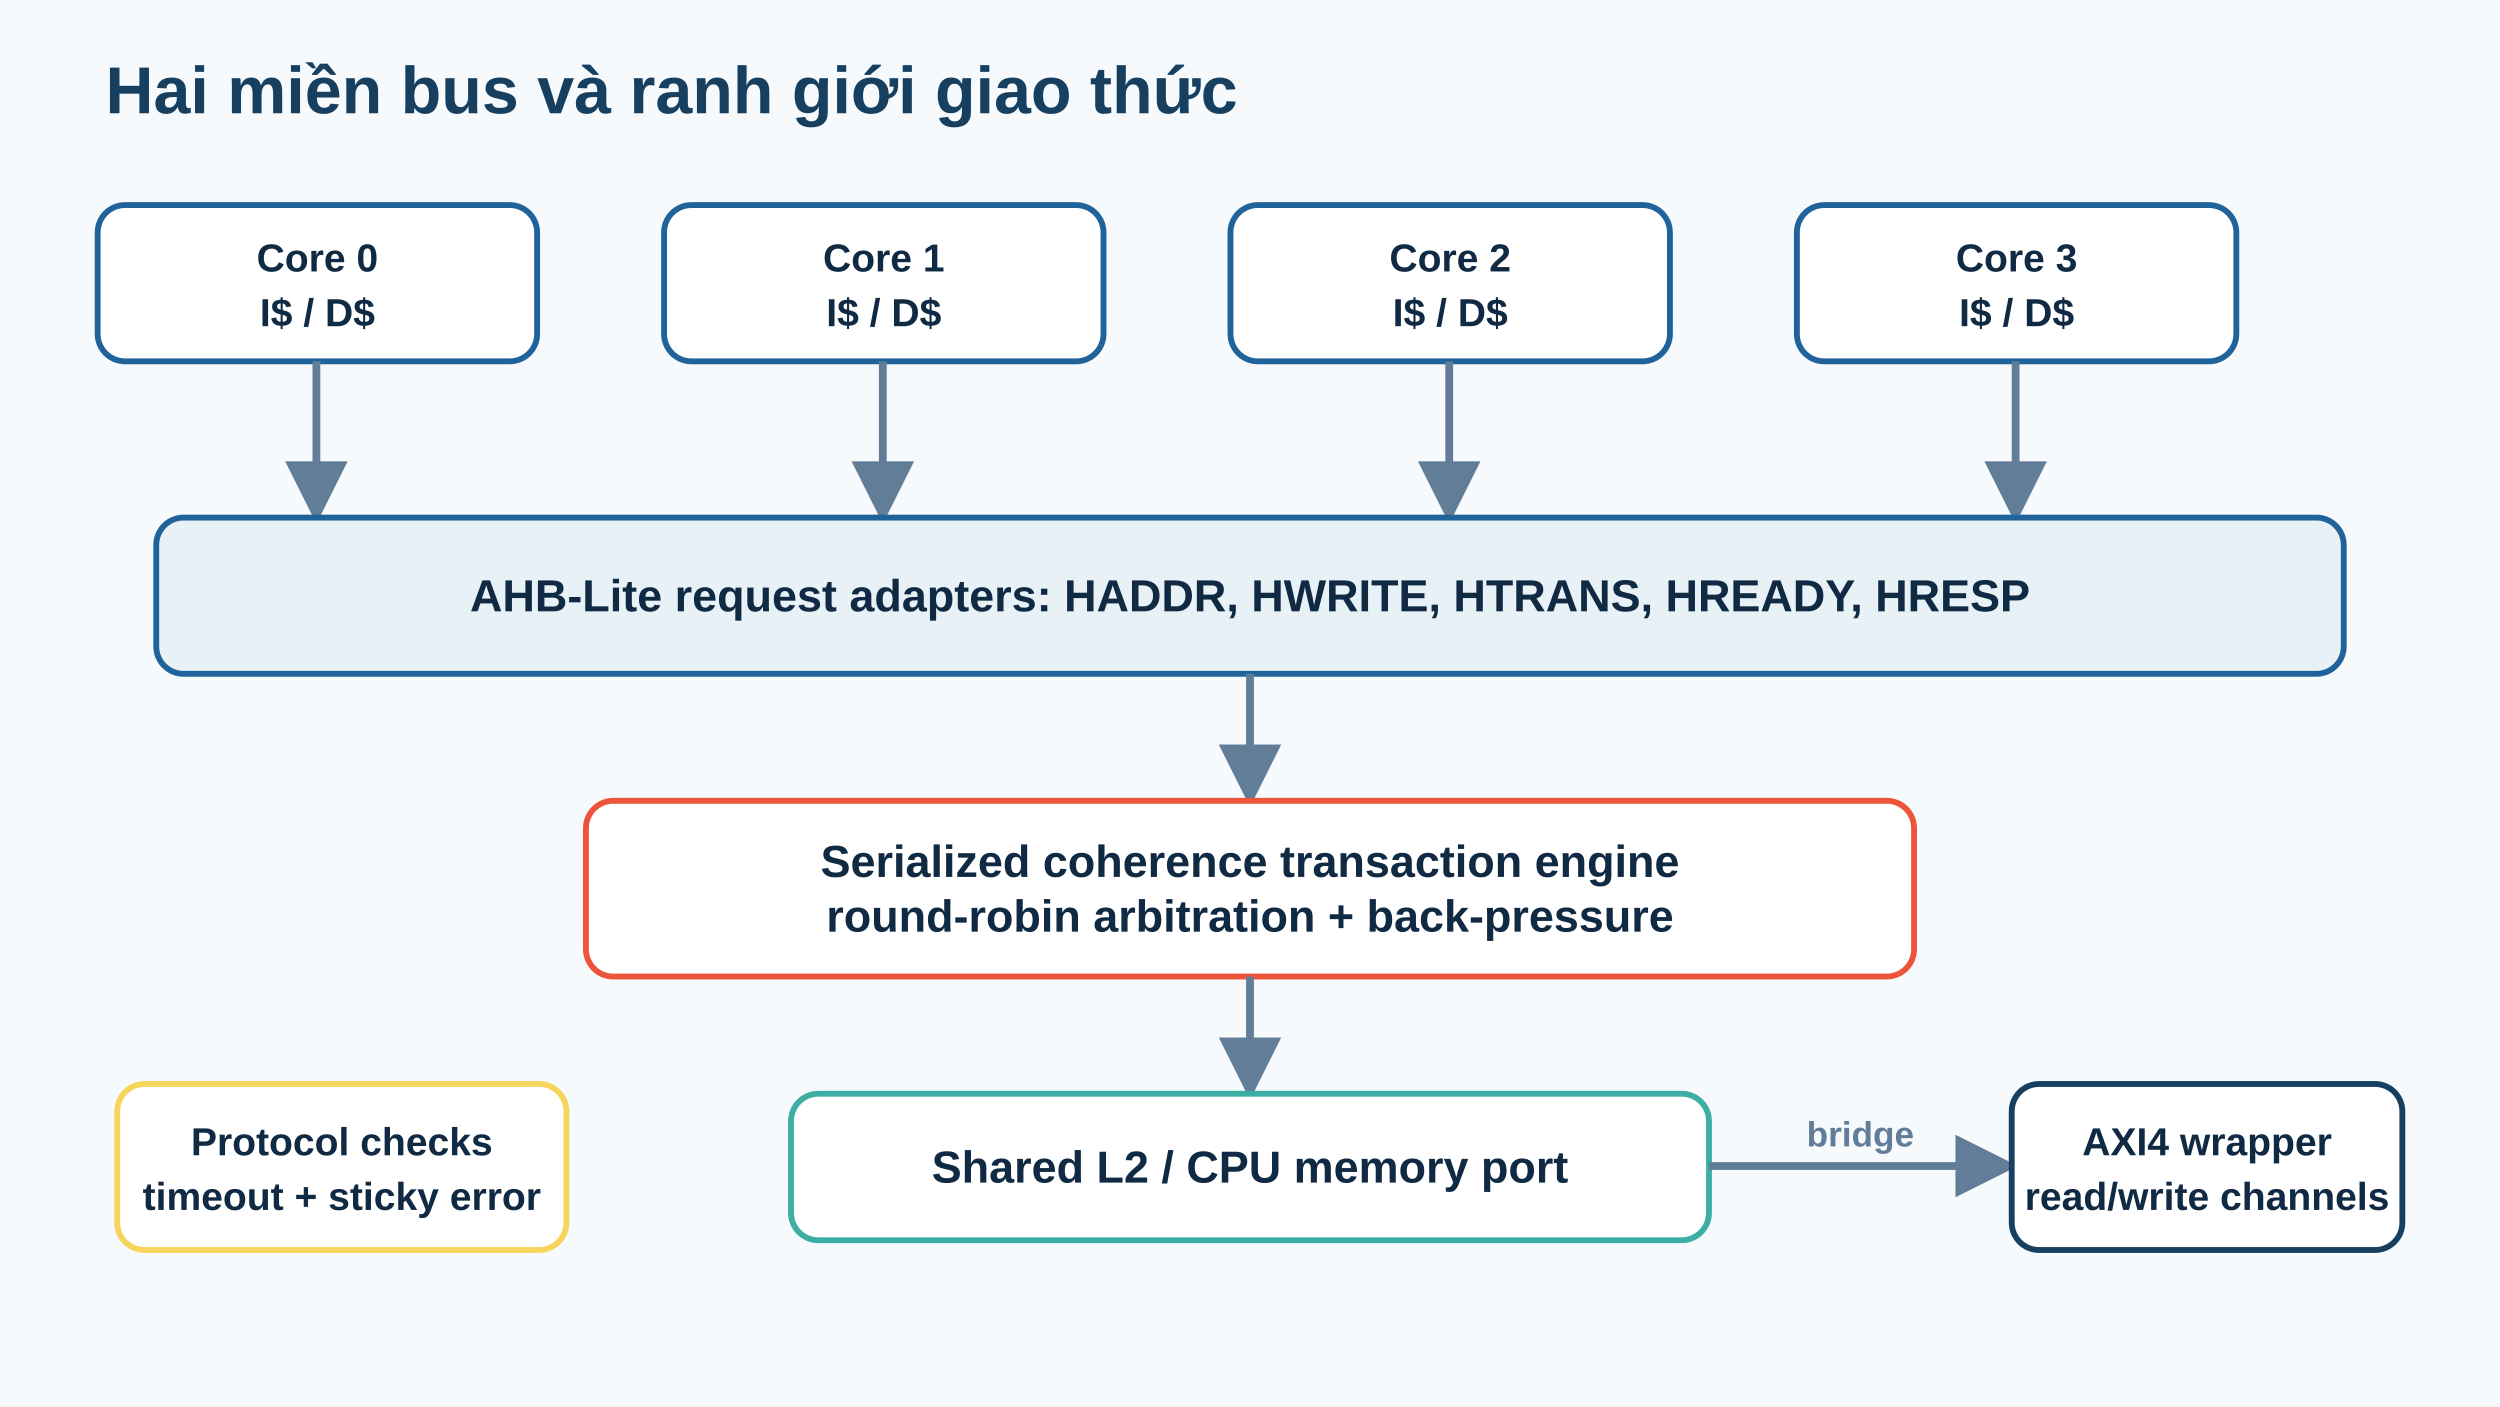
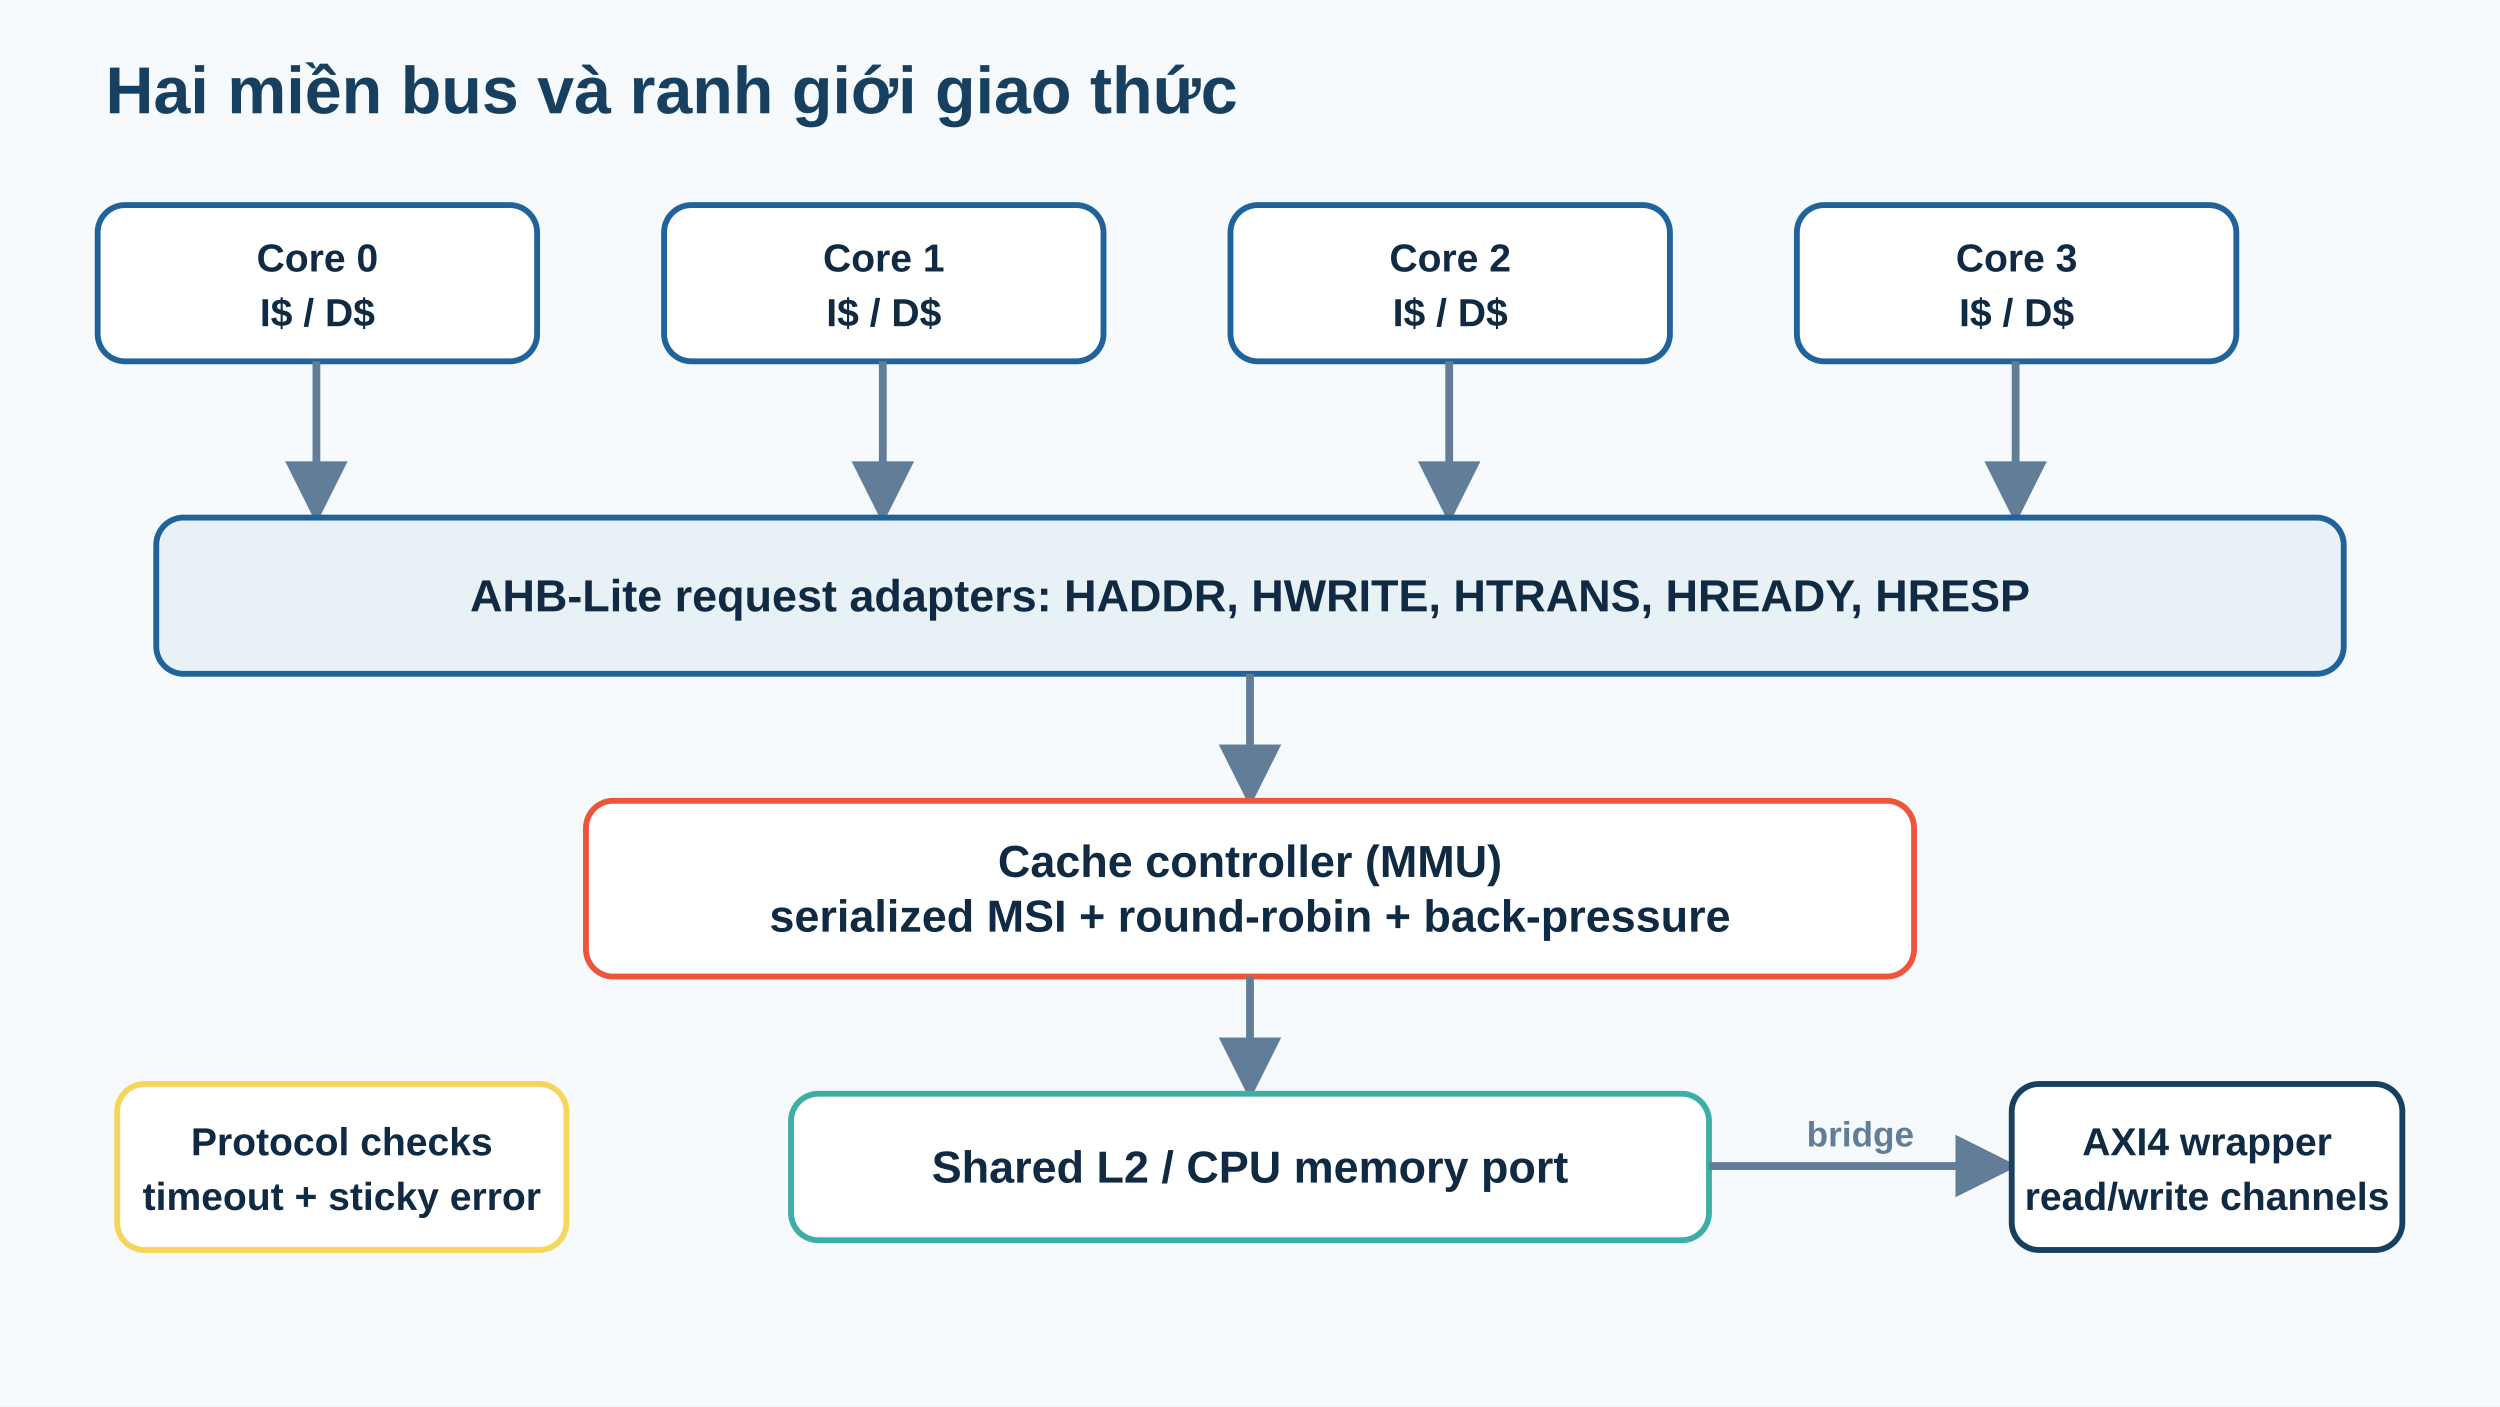
<svg xmlns="http://www.w3.org/2000/svg" width="1280" height="720" viewBox="0 0 1280 720">
  <defs>
    <marker id="arrow" viewBox="0 0 10 10" refX="9" refY="5" markerWidth="8" markerHeight="8" orient="auto-start-reverse">
      <path d="M 0 0 L 10 5 L 0 10 z" fill="#627D98" />
    </marker>
  </defs>
  <rect width="1280" height="720" fill="#F7FAFC" />
  <text x="54" y="58" font-family="Segoe UI, Arial, sans-serif" font-size="34" font-weight="750" text-anchor="start" fill="#173F5F">Hai miền bus và ranh giới giao thức</text>
  <rect x="50" y="105" width="225" height="80" rx="14" fill="#FFFFFF" stroke="#20639B" stroke-width="3" />
  <text x="162.5" y="139" font-family="Segoe UI, Arial, sans-serif" font-size="20" font-weight="650" text-anchor="middle" fill="#102A43">Core 0</text>
  <text x="162.5" y="167" font-family="Segoe UI, Arial, sans-serif" font-size="20" font-weight="650" text-anchor="middle" fill="#102A43">I$ / D$</text>
  <rect x="340" y="105" width="225" height="80" rx="14" fill="#FFFFFF" stroke="#20639B" stroke-width="3" />
  <text x="452.5" y="139" font-family="Segoe UI, Arial, sans-serif" font-size="20" font-weight="650" text-anchor="middle" fill="#102A43">Core 1</text>
  <text x="452.5" y="167" font-family="Segoe UI, Arial, sans-serif" font-size="20" font-weight="650" text-anchor="middle" fill="#102A43">I$ / D$</text>
  <rect x="630" y="105" width="225" height="80" rx="14" fill="#FFFFFF" stroke="#20639B" stroke-width="3" />
  <text x="742.5" y="139" font-family="Segoe UI, Arial, sans-serif" font-size="20" font-weight="650" text-anchor="middle" fill="#102A43">Core 2</text>
  <text x="742.5" y="167" font-family="Segoe UI, Arial, sans-serif" font-size="20" font-weight="650" text-anchor="middle" fill="#102A43">I$ / D$</text>
  <rect x="920" y="105" width="225" height="80" rx="14" fill="#FFFFFF" stroke="#20639B" stroke-width="3" />
  <text x="1032.5" y="139" font-family="Segoe UI, Arial, sans-serif" font-size="20" font-weight="650" text-anchor="middle" fill="#102A43">Core 3</text>
  <text x="1032.5" y="167" font-family="Segoe UI, Arial, sans-serif" font-size="20" font-weight="650" text-anchor="middle" fill="#102A43">I$ / D$</text>
  <line x1="162" y1="185" x2="162" y2="265" stroke="#627D98" stroke-width="4" marker-end="url(#arrow)" />
  <line x1="452" y1="185" x2="452" y2="265" stroke="#627D98" stroke-width="4" marker-end="url(#arrow)" />
  <line x1="742" y1="185" x2="742" y2="265" stroke="#627D98" stroke-width="4" marker-end="url(#arrow)" />
  <line x1="1032" y1="185" x2="1032" y2="265" stroke="#627D98" stroke-width="4" marker-end="url(#arrow)" />
  <rect x="80" y="265" width="1120" height="80" rx="14" fill="#E8F1F5" stroke="#20639B" stroke-width="3" />
  <text x="640" y="313" font-family="Segoe UI, Arial, sans-serif" font-size="23" font-weight="650" text-anchor="middle" fill="#102A43">AHB-Lite request adapters: HADDR, HWRITE, HTRANS, HREADY, HRESP</text>
  <line x1="640" y1="345" x2="640" y2="410" stroke="#627D98" stroke-width="4" marker-end="url(#arrow)" />
  <rect x="300" y="410" width="680" height="90" rx="14" fill="#FFFFFF" stroke="#ED553B" stroke-width="3" />
-   <text x="640" y="449" font-family="Segoe UI, Arial, sans-serif" font-size="23" font-weight="650" text-anchor="middle" fill="#102A43">Serialized coherence transaction engine</text>
-   <text x="640" y="477" font-family="Segoe UI, Arial, sans-serif" font-size="23" font-weight="650" text-anchor="middle" fill="#102A43">round-robin arbitration + back-pressure</text>
+   <text x="640" y="449" font-family="Segoe UI, Arial, sans-serif" font-size="23" font-weight="650" text-anchor="middle" fill="#102A43">Cache controller (MMU)</text>
+   <text x="640" y="477" font-family="Segoe UI, Arial, sans-serif" font-size="23" font-weight="650" text-anchor="middle" fill="#102A43">serialized MSI + round-robin + back-pressure</text>
  <line x1="640" y1="500" x2="640" y2="560" stroke="#627D98" stroke-width="4" marker-end="url(#arrow)" />
  <rect x="405" y="560" width="470" height="75" rx="14" fill="#FFFFFF" stroke="#3CAEA3" stroke-width="3" />
  <text x="640" y="605.5" font-family="Segoe UI, Arial, sans-serif" font-size="23" font-weight="650" text-anchor="middle" fill="#102A43">Shared L2 / CPU memory port</text>
  <line x1="875" y1="597" x2="1030" y2="597" stroke="#627D98" stroke-width="4" marker-end="url(#arrow)" />
  <text x="952.5" y="587" font-family="Segoe UI, Arial, sans-serif" font-size="18" font-weight="600" text-anchor="middle" fill="#627D98">bridge</text>
  <rect x="1030" y="555" width="200" height="85" rx="14" fill="#FFFFFF" stroke="#173F5F" stroke-width="3" />
  <text x="1130" y="591.5" font-family="Segoe UI, Arial, sans-serif" font-size="20" font-weight="650" text-anchor="middle" fill="#102A43">AXI4 wrapper</text>
  <text x="1130" y="619.5" font-family="Segoe UI, Arial, sans-serif" font-size="20" font-weight="650" text-anchor="middle" fill="#102A43">read/write channels</text>
  <rect x="60" y="555" width="230" height="85" rx="14" fill="#FFFFFF" stroke="#F6D55C" stroke-width="3" />
  <text x="175" y="591.5" font-family="Segoe UI, Arial, sans-serif" font-size="20" font-weight="650" text-anchor="middle" fill="#102A43">Protocol checks</text>
  <text x="175" y="619.5" font-family="Segoe UI, Arial, sans-serif" font-size="20" font-weight="650" text-anchor="middle" fill="#102A43">timeout + sticky error</text>
</svg>
